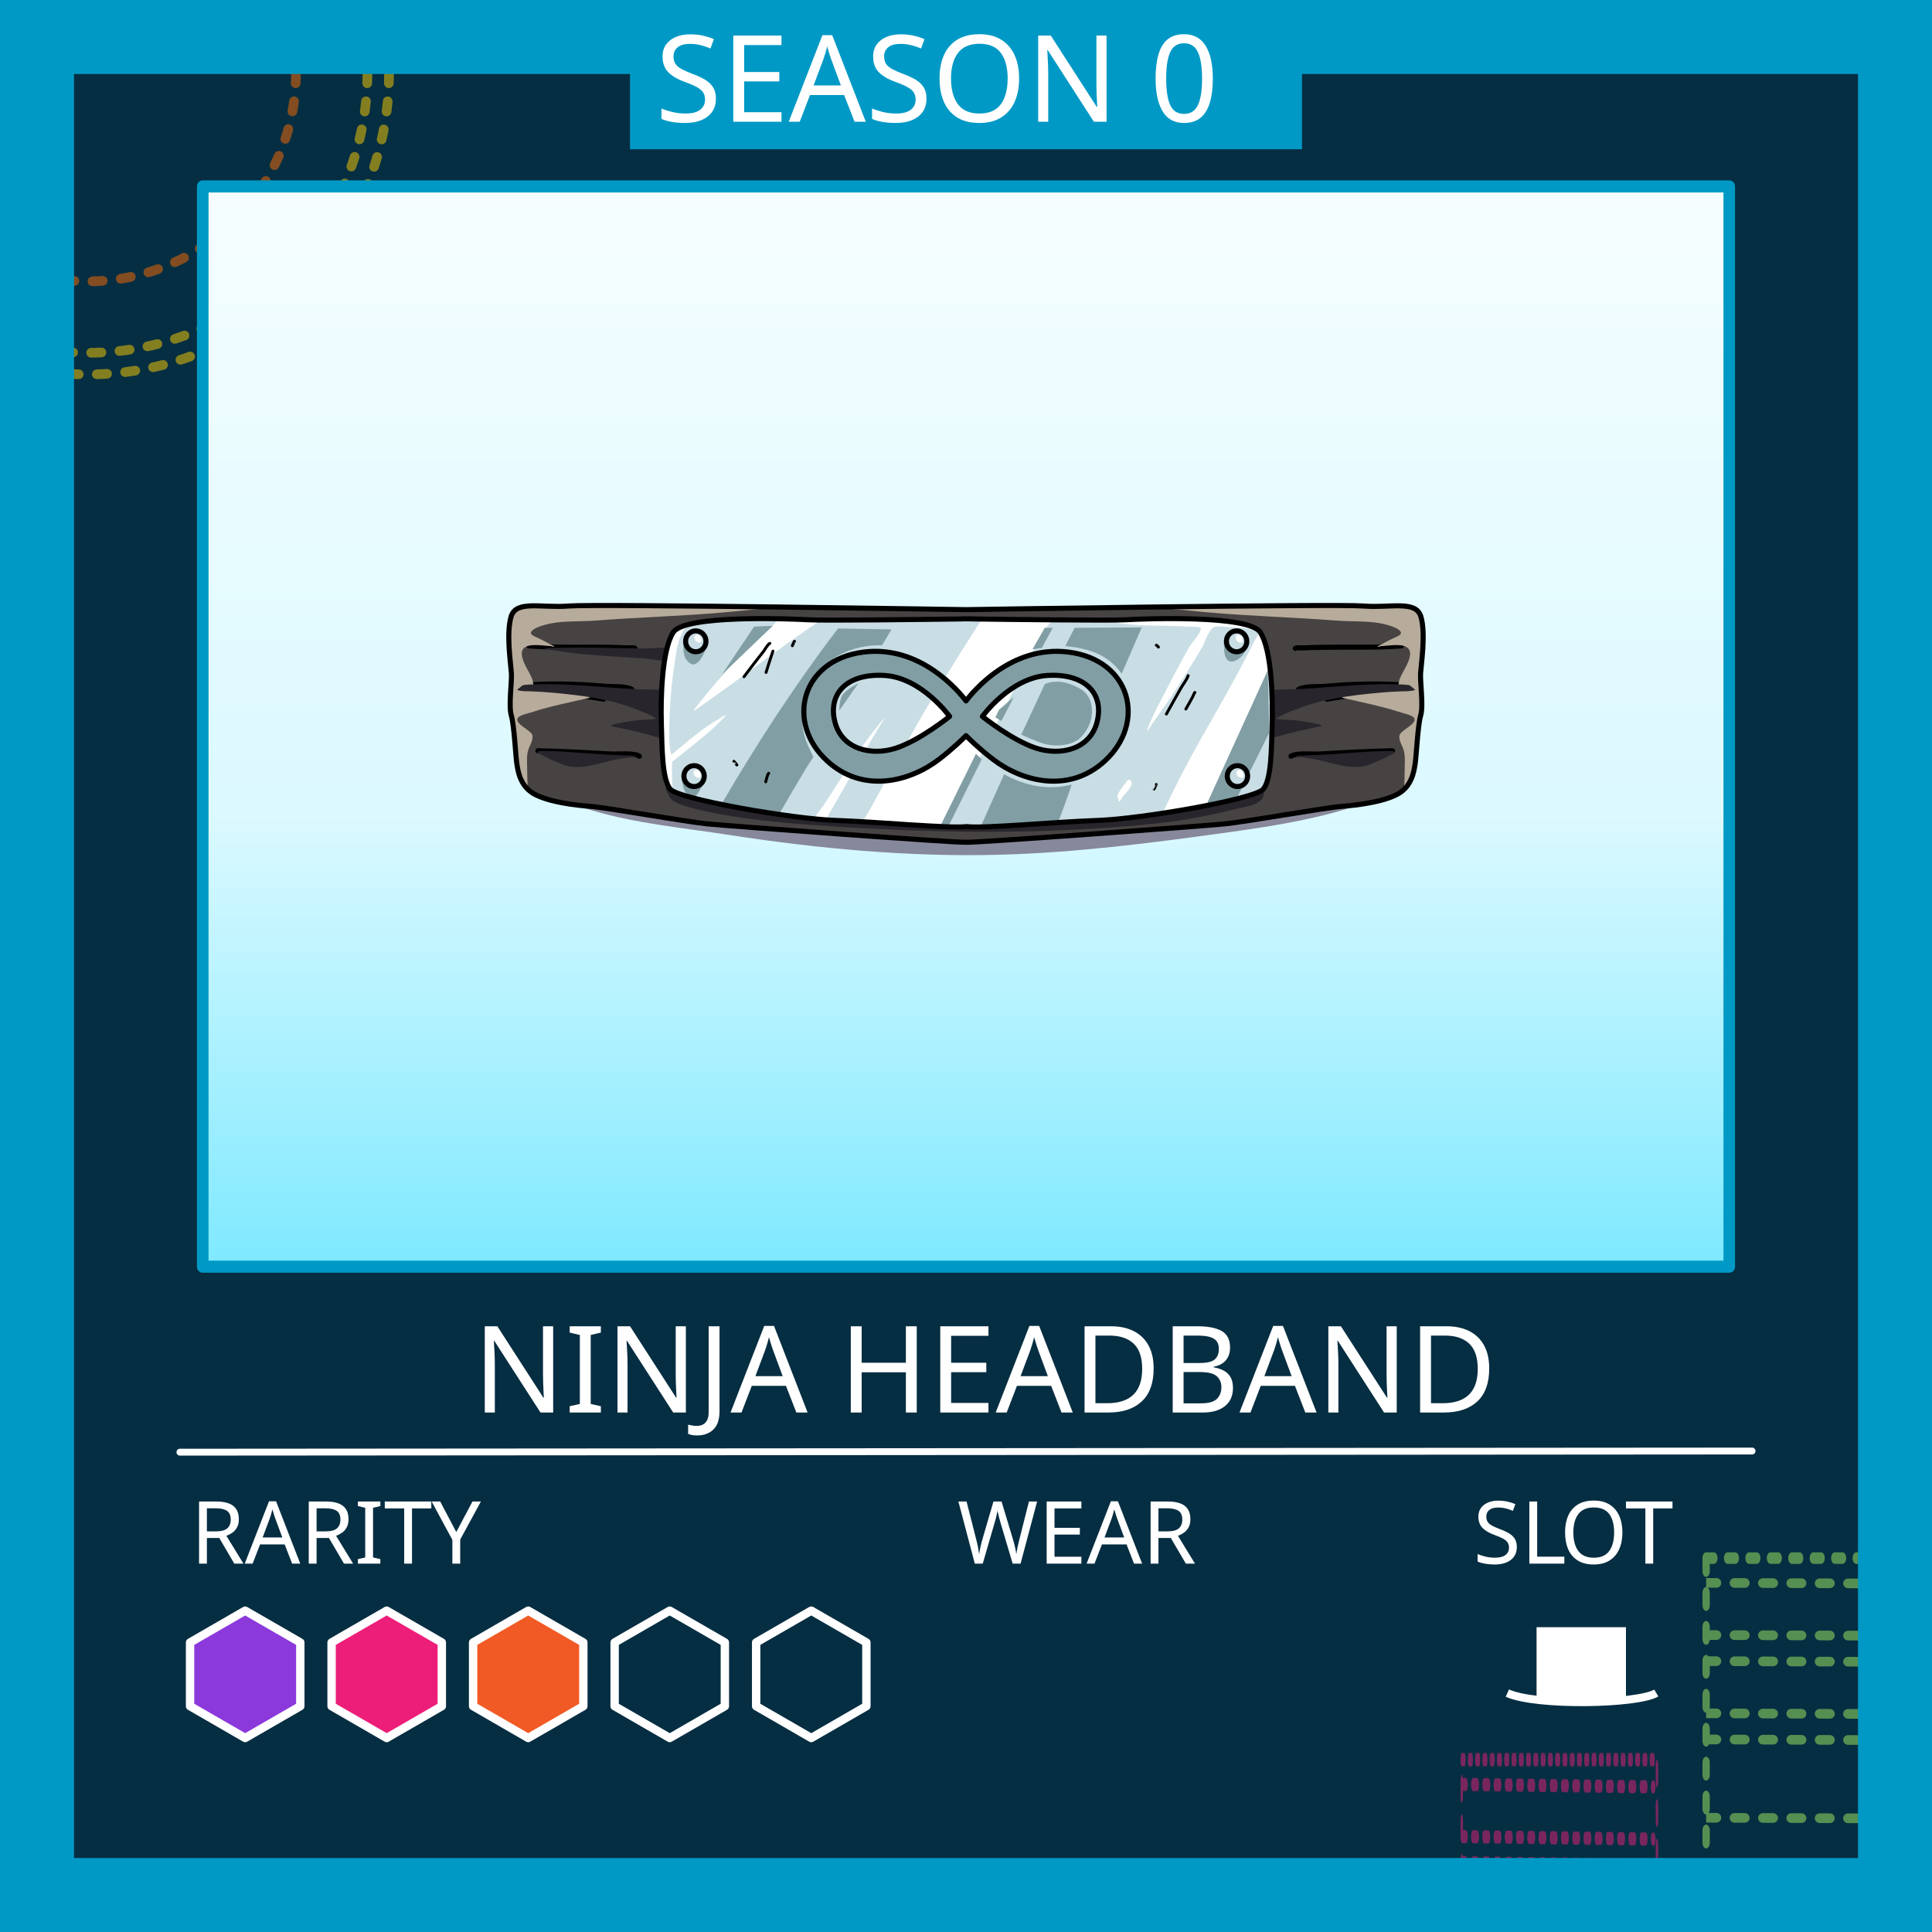
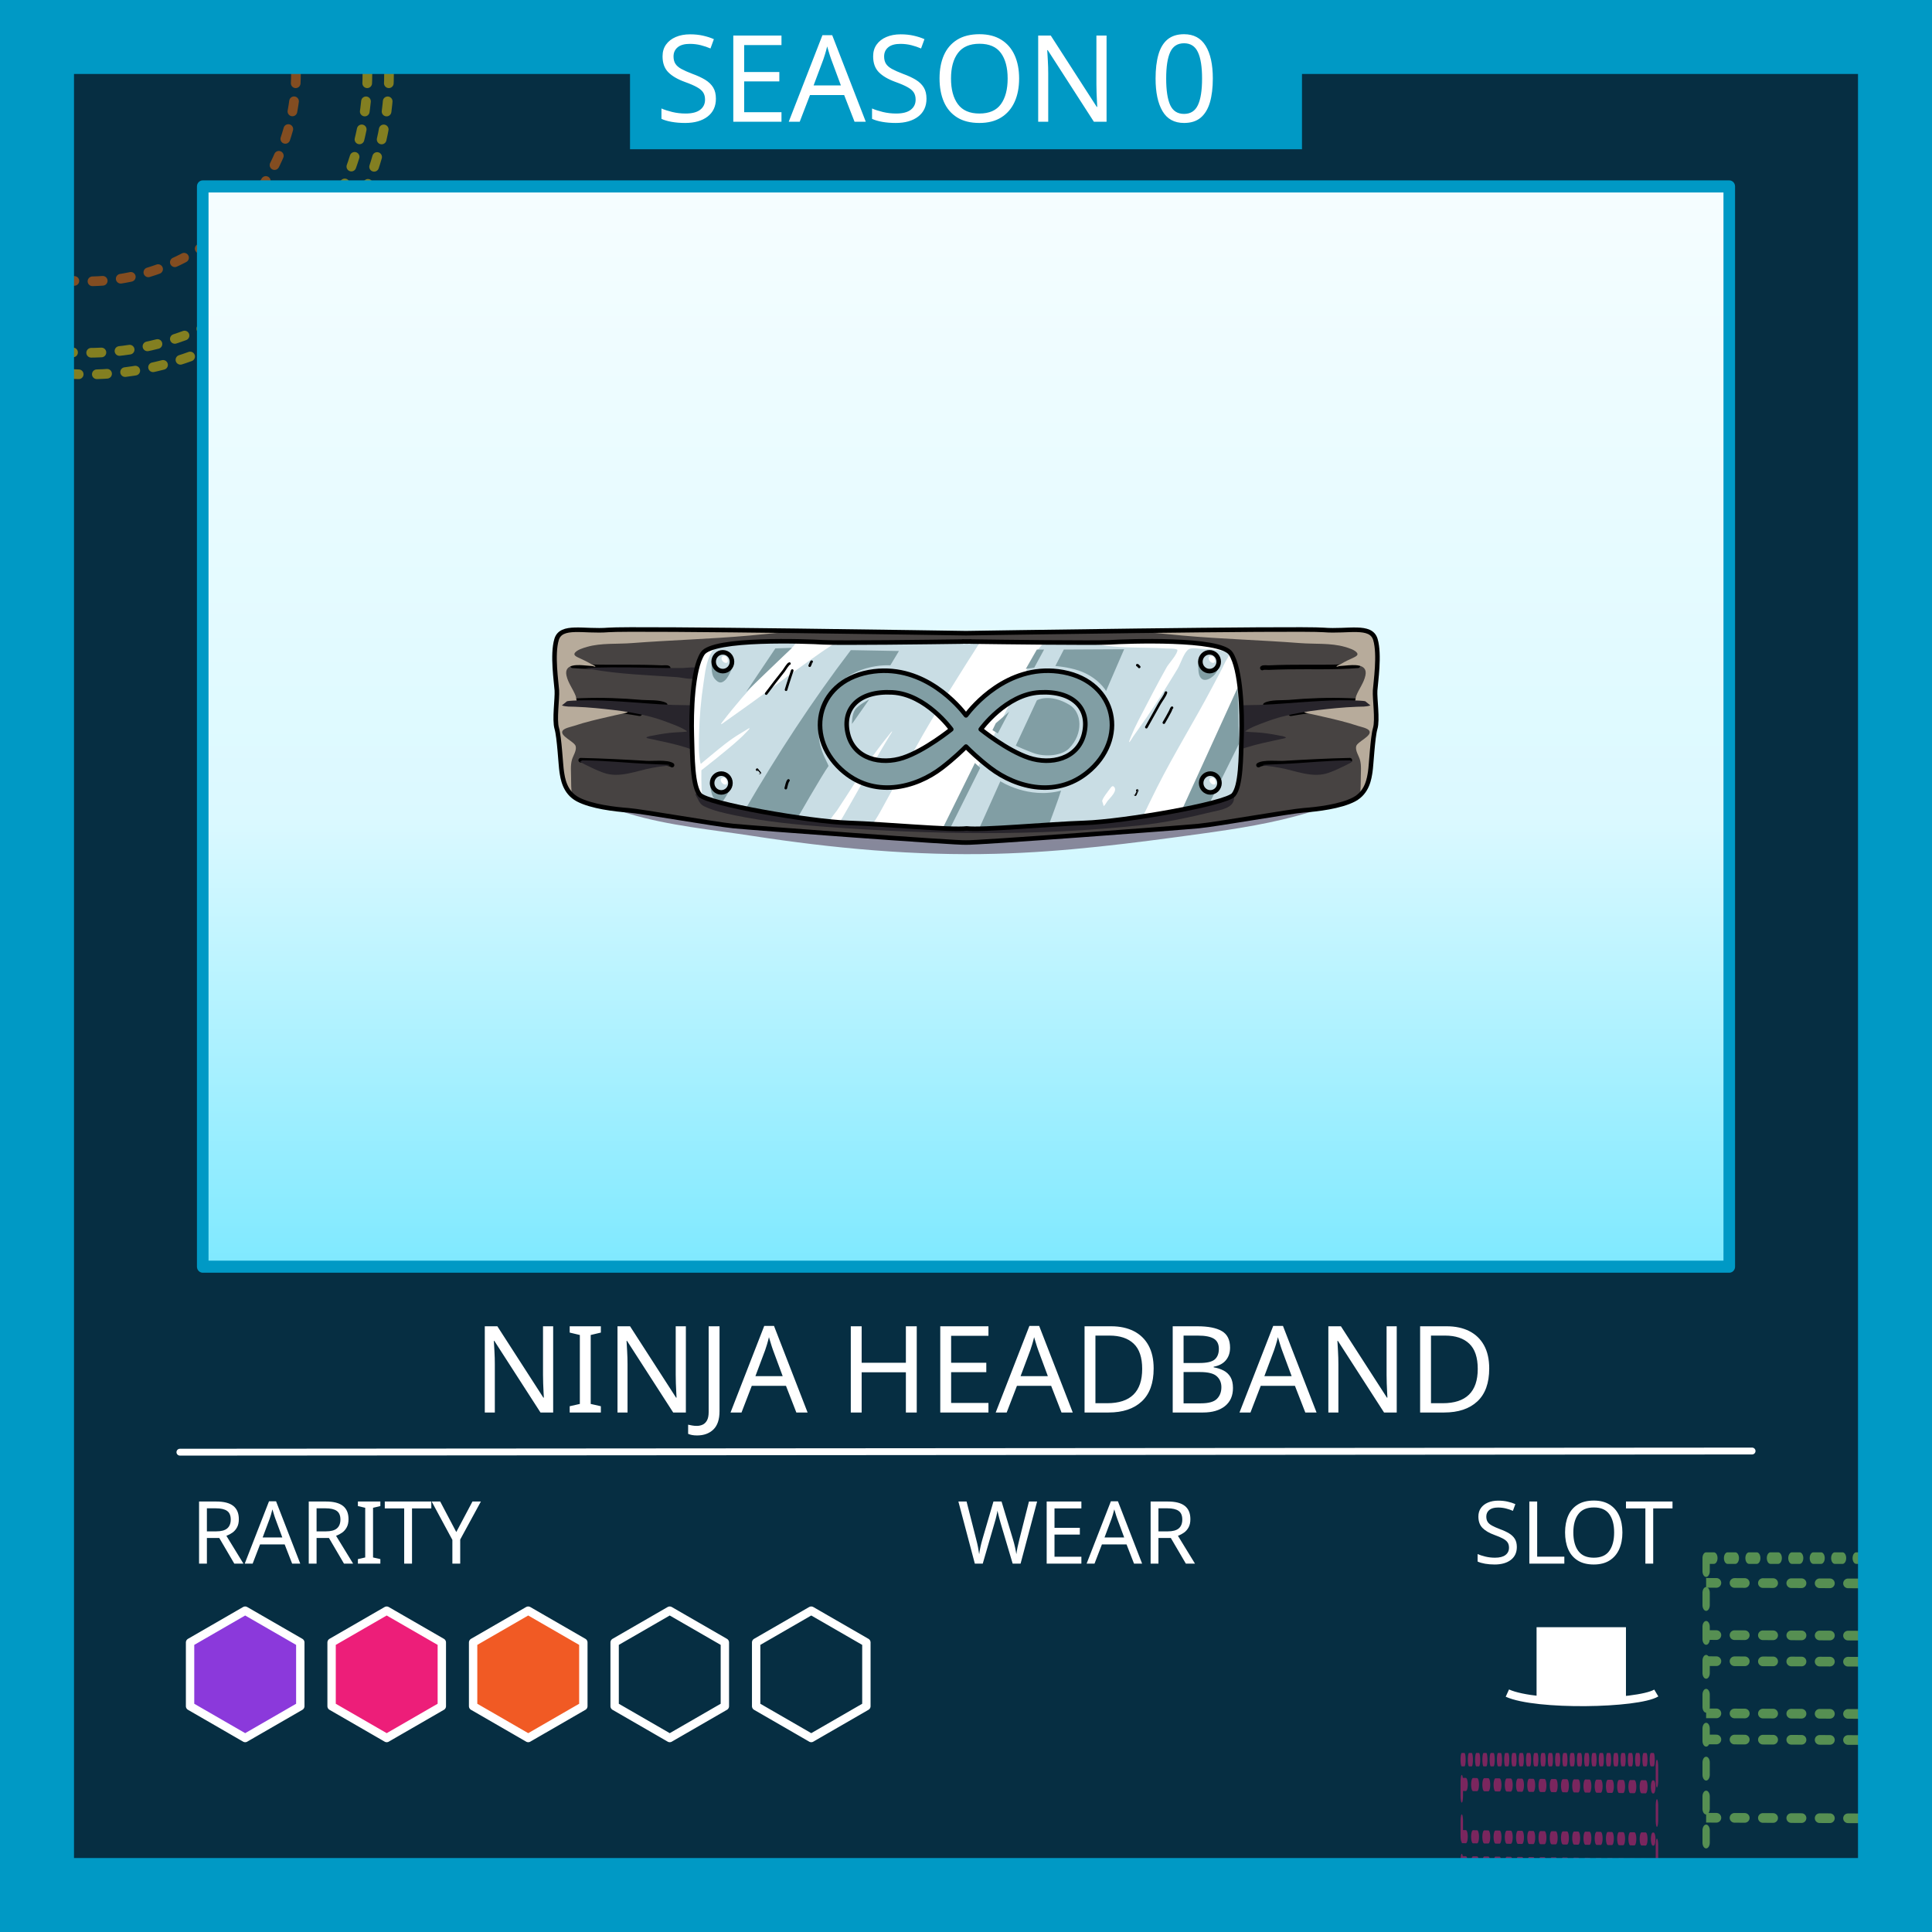
- <svg xmlns="http://www.w3.org/2000/svg" width="100%" height="100%" viewBox="0 0 800 800" version="2.0" style="fill-rule: evenodd; clip-rule: evenodd; stroke-linecap: round; stroke-linejoin: round; stroke-miterlimit: 1.5">
+ <svg xmlns="http://www.w3.org/2000/svg" width="100%" height="100%" viewBox="0 0 800 800" version="1.1" style="fill-rule: evenodd; clip-rule: evenodd; stroke-linecap: round; stroke-linejoin: round; stroke-miterlimit: 1.5">
  <g id="normal-card">
    <rect id="bg" x="-48.418" y="-9.957" width="931.967" height="871.066" style="fill: rgb(6, 46, 66)" />
    <g id="rectangles" transform="matrix(1,0,0,1,49.4291,64.1339)">
      <g opacity="0.5">
        <g transform="matrix(0.660629,0,0,1.04551,351.522,-81.058)">
          <rect x="462.47" y="633.282" width="419.335" height="322.449" style="fill: none" />
-           <clipPath id="_clip1_card_template">
+           <clipPath id="normal-card_0">
            <rect x="462.47" y="633.282" width="419.335" height="322.449" />
          </clipPath>
-           <g clip-path="url(#_clip1_card_template)">
+           <g clip-path="url(#normal-card_0)">
            <g transform="matrix(1.51371,0,0,0.956468,-452.99,37.369)">
              <path d="M604.78,633.282L877.032,634.306" style="fill: none; stroke: rgb(166, 240, 98); stroke-width: 4px; stroke-dasharray: 4.25, 7.5, 0, 0" />
            </g>
            <g transform="matrix(1.51371,0,0,0.956468,-452.99,58.0423)">
              <path d="M604.78,633.282L877.032,634.306" style="fill: none; stroke: rgb(166, 240, 98); stroke-width: 4px; stroke-dasharray: 4.25, 7.5, 0, 0" />
            </g>
            <g transform="matrix(1.51371,0,0,0.956468,-452.99,68.3789)">
              <path d="M604.78,633.282L877.032,634.306" style="fill: none; stroke: rgb(166, 240, 98); stroke-width: 4px; stroke-dasharray: 4.25, 7.5, 0, 0" />
            </g>
            <g transform="matrix(1.51371,0,0,0.956468,-452.99,89.0522)">
              <path d="M604.78,633.282L877.032,634.306" style="fill: none; stroke: rgb(166, 240, 98); stroke-width: 4px; stroke-dasharray: 4.25, 7.5, 0, 0" />
            </g>
            <g transform="matrix(1.51371,0,0,0.956468,-452.99,99.3888)">
              <path d="M604.78,633.282L877.032,634.306" style="fill: none; stroke: rgb(166, 240, 98); stroke-width: 4px; stroke-dasharray: 4.25, 7.5, 0, 0" />
            </g>
            <g transform="matrix(1.51371,0,0,0.956468,-452.99,130.399)">
              <path d="M604.78,633.282L877.032,634.306" style="fill: none; stroke: rgb(166, 240, 98); stroke-width: 4px; stroke-dasharray: 4.25, 7.5, 0, 0" />
            </g>
            <g transform="matrix(1.51371,0,0,0.956468,-452.99,151.072)">
              <path d="M604.78,633.282L877.032,634.306" style="fill: none; stroke: rgb(166, 240, 98); stroke-width: 4px; stroke-dasharray: 4.25, 7.5, 0, 0" />
            </g>
            <g transform="matrix(1.51371,0,0,0.956468,-452.99,171.745)">
              <path d="M604.78,633.282L877.032,634.306" style="fill: none; stroke: rgb(166, 240, 98); stroke-width: 4px; stroke-dasharray: 4.25, 7.5, 0, 0" />
            </g>
          </g>
          <rect x="462.47" y="633.282" width="419.335" height="322.449" style="fill: none; stroke: rgb(166, 240, 98); stroke-width: 4.57px; stroke-dasharray: 4.86, 8.58, 0, 0" />
        </g>
        <g transform="matrix(0.192707,0,0,1.04551,466.744,2.40586)">
          <rect x="462.47" y="633.282" width="419.335" height="322.449" style="fill: none" />
-           <clipPath id="_clip2_card_template">
+           <clipPath id="normal-card_1">
            <rect x="462.47" y="633.282" width="419.335" height="322.449" />
          </clipPath>
-           <g clip-path="url(#_clip2_card_template)">
+           <g clip-path="url(#normal-card_1)">
            <g transform="matrix(1.51371,0,0,0.956468,-452.99,37.369)">
              <path d="M604.78,633.282L877.032,634.306" style="fill: none; stroke: rgb(237, 30, 121); stroke-width: 5.43px; stroke-dasharray: 5.77, 10.18, 0, 0" />
            </g>
            <g transform="matrix(1.51371,0,0,0.956468,-452.99,58.0423)">
              <path d="M604.78,633.282L877.032,634.306" style="fill: none; stroke: rgb(237, 30, 121); stroke-width: 5.43px; stroke-dasharray: 5.77, 10.18, 0, 0" />
            </g>
            <g transform="matrix(1.51371,0,0,0.956468,-452.99,68.3789)">
              <path d="M604.78,633.282L877.032,634.306" style="fill: none; stroke: rgb(237, 30, 121); stroke-width: 5.43px; stroke-dasharray: 5.77, 10.18, 0, 0" />
            </g>
            <g transform="matrix(1.51371,0,0,0.956468,-452.99,89.0522)">
              <path d="M604.78,633.282L877.032,634.306" style="fill: none; stroke: rgb(237, 30, 121); stroke-width: 5.43px; stroke-dasharray: 5.77, 10.18, 0, 0" />
            </g>
          </g>
          <rect x="462.47" y="633.282" width="419.335" height="322.449" style="fill: none; stroke: rgb(237, 30, 121); stroke-width: 5.32px; stroke-dasharray: 5.65, 9.98, 0, 0" />
        </g>
      </g>
    </g>
    <g id="circles" opacity="0.5">
      <g transform="matrix(1,0,0,1,-118.853,-94.5905)">
        <circle cx="155.124" cy="124.814" r="124.814" style="fill: none; stroke: rgb(255, 207, 0); stroke-width: 4px; stroke-dasharray: 4.25, 7.5, 0, 0" />
      </g>
      <g transform="matrix(0.928318,0,0,0.928318,-107.734,-85.6437)">
        <circle cx="155.124" cy="124.814" r="124.814" style="fill: none; stroke: rgb(255, 207, 0); stroke-width: 4.31px; stroke-dasharray: 4.58, 8.08, 0, 0" />
      </g>
      <g transform="matrix(0.691272,0,0,0.691272,-70.9623,-56.0571)">
        <circle cx="155.124" cy="124.814" r="124.814" style="fill: none; stroke: rgb(255, 108, 0); stroke-width: 5.79px; stroke-dasharray: 6.15, 10.85, 0, 0" />
      </g>
    </g>
    <g id="rarity-bars" transform="matrix(0.86723,0,0,0.86723,10.4494,88.5493)">
      <g id="rarity-bars-fill">
        <g transform="matrix(0.114833,0,0,0.114833,59.0756,653.445)">
          <path d="M400,117.517L629.266,249.774L629.266,514.685L400.192,646.941L400.192,647.052L400.096,646.997L400,647.052L400,646.941L170.925,514.685L170.925,249.774L400,117.517Z" style="fill: rgb(139, 57, 219)" />
        </g>
        <g transform="matrix(0.114833,0,0,0.114833,126.648,653.445)">
          <path d="M400,117.517L629.266,249.774L629.266,514.685L400.192,646.941L400.192,647.052L400.096,646.997L400,647.052L400,646.941L170.925,514.685L170.925,249.774L400,117.517Z" style="fill: rgb(237, 30, 121)" />
        </g>
        <g transform="matrix(0.114833,0,0,0.114833,194.22,653.445)">
          <path d="M400,117.517L629.266,249.774L629.266,514.685L400.192,646.941L400.192,647.052L400.096,646.997L400,647.052L400,646.941L170.925,514.685L170.925,249.774L400,117.517Z" style="fill: rgb(241, 90, 36)" />
-         </g>
-         <g transform="matrix(0.114833,0,0,0.114833,261.792,653.445)">
-           
-         </g>
-         <g transform="matrix(0.114833,0,0,0.114833,329.364,653.445)">
-           
        </g>
      </g>
      <g id="rarity-bars-stroke">
        <g transform="matrix(0.114833,0,0,0.114833,59.0756,653.445)">
          <path d="M400,117.517L629.266,249.774L629.266,514.685L400.192,646.941L400.192,647.052L400.096,646.997L400,647.052L400,646.941L170.925,514.685L170.925,249.774L400,117.517Z" style="fill: none; stroke: white; stroke-width: 34.83px" />
        </g>
        <g transform="matrix(0.114833,0,0,0.114833,126.648,653.445)">
          <path d="M400,117.517L629.266,249.774L629.266,514.685L400.192,646.941L400.192,647.052L400.096,646.997L400,647.052L400,646.941L170.925,514.685L170.925,249.774L400,117.517Z" style="fill: none; stroke: white; stroke-width: 34.83px" />
        </g>
        <g transform="matrix(0.114833,0,0,0.114833,194.22,653.445)">
          <path d="M400,117.517L629.266,249.774L629.266,514.685L400.192,646.941L400.192,647.052L400.096,646.997L400,647.052L400,646.941L170.925,514.685L170.925,249.774L400,117.517Z" style="fill: none; stroke: white; stroke-width: 34.83px" />
        </g>
        <g transform="matrix(0.114833,0,0,0.114833,261.792,653.445)">
          <path d="M400,117.517L629.266,249.774L629.266,514.685L400.192,646.941L400.192,647.052L400.096,646.997L400,647.052L400,646.941L170.925,514.685L170.925,249.774L400,117.517Z" style="fill: none; stroke: white; stroke-width: 34.83px" />
        </g>
        <g transform="matrix(0.114833,0,0,0.114833,329.364,653.445)">
          <path d="M400,117.517L629.266,249.774L629.266,514.685L400.192,646.941L400.192,647.052L400.096,646.997L400,647.052L400,646.941L170.925,514.685L170.925,249.774L400,117.517Z" style="fill: none; stroke: white; stroke-width: 34.83px" />
        </g>
      </g>
    </g>
    <g transform="matrix(0.720342,0,0,0.720342,23.1337,330.63)">
      <text x="77.471px" y="439.84px" style="font-family: 'Futura-Medium', 'Futura', sans-serif; font-weight: 500; font-size: 50px; fill: white">
        RARIT
        <tspan x="216.021px " y="439.84px ">Y</tspan>
      </text>
    </g>
    <g transform="matrix(0.911866,0,0,0.911866,252.534,309.097)">
      <text x="190.763px" y="439.84px" style="font-family: 'Futura-Medium', 'Futura', sans-serif; font-weight: 500; font-size: 50px; fill: white" id="wear_value" />
    </g>
    <g transform="matrix(0.720342,0,0,0.720342,340.614,330.63)">
      <text x="77.471px" y="439.84px" style="font-family: 'Futura-Medium', 'Futura', sans-serif; font-weight: 500; font-size: 50px; fill: white">WEAR</text>
    </g>
    <g id="hat" transform="matrix(1.10125,0,0,1.10125,158.833,-78.5692)">
      <g transform="matrix(1,0,0,1,-51.9094,-2.83465)">
        <path d="M474.461,710.793C485.268,715.724 523.434,714.96 530.456,710.765" style="fill: none; stroke: white; stroke-width: 3px; stroke-linecap: butt" />
      </g>
      <g transform="matrix(1,0,0,0.58812,-0.101996,292.708)">
        <rect x="433.636" y="663.946" width="33.608" height="46.716" style="fill: white" />
      </g>
    </g>
    <g transform="matrix(0.720342,0,0,0.720342,520.614,330.63)">
      <text x="124.102px" y="439.84px" style="font-family: 'Futura-Medium', 'Futura', sans-serif; font-weight: 500; font-size: 50px; fill: white">
        SL
        <tspan x="173.882px 217.217px " y="439.84px 439.84px ">OT</tspan>
      </text>
    </g>
    <g transform="matrix(1,0,0,1,-7.69409,0)">
      <path d="M82.194,602.738L733.196,602.258C733.979,602.258 734.615,601.621 734.614,600.838C734.614,600.055 733.977,599.42 733.194,599.42L82.192,599.9C81.409,599.901 80.773,600.537 80.774,601.321C80.775,602.104 81.411,602.739 82.194,602.738Z" style="fill: white" />
    </g>
    <g transform="matrix(1,0,0,1,120.441,145.046)">
      <text x="77.471px" y="439.84px" style="font-family: 'Futura-Medium', 'Futura', sans-serif; font-weight: 500; font-size: 50px; fill: white">
        <tspan x="75.457px 115.461px " y="439.84px 439.84px ">NINJA HEADBAND</tspan>
      </text>
    </g>
    <path id="border" d="M800,801.235L800,-4.106L-0,-4.106L0,801.235L800,801.235ZM260.875,30.644L30.644,30.644C30.644,30.644 30.644,769.356 30.644,769.356C30.644,769.356 769.356,769.356 769.356,769.356L769.356,30.644L539.125,30.644L539.125,61.806L260.875,61.806L260.875,30.644Z" style="fill: rgb(0, 153, 197)" />
    <g id="guide" transform="matrix(1,0,0,1.04284,1.75676,-22.4672)">
-       <rect x="82.193" y="95.569" width="632.101" height="428.927" style="fill: url(#_Linear3_card_template); stroke: rgb(0, 153, 197); stroke-width: 4.8px" />
-     </g>
-     <g transform="translate(0,50)">
-       <g id="ninja-headband" style="fill-rule: evenodd; clip-rule: evenodd; stroke-linecap: round; stroke-linejoin: round; stroke-miterlimit: 1.5">
+       <rect x="82.193" y="95.569" width="632.101" height="428.927" style="fill: url(#normal-card_Linear3); stroke: rgb(0, 153, 197); stroke-width: 4.8px" />
+     </g>
+     <g transform="translate(40,80) scale(0.9)">
+       <g id="ninja-headband">
        <path id="Shadow" d="M228.747,281.018C229.107,281.635 232.283,282 232.92,282.162C236.979,283.194 241.013,284.323 245.025,285.528C263.322,291.026 282.953,292.801 301.788,295.709C338.701,301.41 376.456,304.92 413.813,303.931C445.463,303.093 476.473,299.083 507.783,294.76C524.53,292.448 541.48,289.855 557.69,284.922C561.566,283.742 565.353,282.361 569.073,280.758C569.417,280.61 572.243,279.642 572.084,279.068C571.866,278.286 567.648,278.676 567.111,278.676C561.209,278.675 555.305,278.809 549.405,278.9C524.533,279.283 499.667,279.929 474.794,280.231C448.417,280.55 422.04,280.503 395.661,280.458C348.318,280.378 301.056,279.934 253.735,278.635" style="fill: rgb(56, 25, 57); fill-opacity: 0.5" />
        <g id="headband">
          <path d="M399.997,202.442C400.791,202.429 553.424,200.02 564.56,200.937C575.726,201.857 586.28,198.369 588.363,205.326C590.445,212.283 588.478,225.009 588.235,228.766C587.992,232.522 589.474,242.22 588.273,246.264C587.072,250.308 586.457,263.321 585.998,266.167C585.539,269.013 584.789,275.606 578.571,278.903C572.353,282.199 561.486,283.464 555.42,283.905C549.355,284.346 515.825,290.287 507.138,291.149C498.454,292.012 403.708,299.06 399.997,298.758C396.286,299.06 301.54,292.012 292.856,291.149C284.169,290.287 250.639,284.346 244.574,283.905C238.508,283.464 227.641,282.199 221.423,278.903C215.205,275.606 214.455,269.013 213.996,266.167C213.537,263.321 212.922,250.308 211.721,246.264C210.52,242.22 212.002,232.522 211.759,228.766C211.516,225.009 209.549,212.283 211.631,205.326C213.714,198.369 224.268,201.857 235.434,200.937C246.57,200.02 399.203,202.429 399.997,202.442Z" style="fill: rgb(71, 67, 66)" />
-           <clipPath id="_clip1_ninja_headband">
+           <clipPath id="Ninja-headband_0">
            <path d="M399.997,202.442C400.791,202.429 553.424,200.02 564.56,200.937C575.726,201.857 586.28,198.369 588.363,205.326C590.445,212.283 588.478,225.009 588.235,228.766C587.992,232.522 589.474,242.22 588.273,246.264C587.072,250.308 586.457,263.321 585.998,266.167C585.539,269.013 584.789,275.606 578.571,278.903C572.353,282.199 561.486,283.464 555.42,283.905C549.355,284.346 515.825,290.287 507.138,291.149C498.454,292.012 403.708,299.06 399.997,298.758C396.286,299.06 301.54,292.012 292.856,291.149C284.169,290.287 250.639,284.346 244.574,283.905C238.508,283.464 227.641,282.199 221.423,278.903C215.205,275.606 214.455,269.013 213.996,266.167C213.537,263.321 212.922,250.308 211.721,246.264C210.52,242.22 212.002,232.522 211.759,228.766C211.516,225.009 209.549,212.283 211.631,205.326C213.714,198.369 224.268,201.857 235.434,200.937C246.57,200.02 399.203,202.429 399.997,202.442Z" />
          </clipPath>
-           <g clip-path="url(#_clip1_ninja_headband)">
+           <g clip-path="url(#Ninja-headband_0)">
            <g id="strokes">
              <path d="M536.34,218.459C536.737,218.059 538.779,218.295 539.273,218.275C542.12,218.159 544.966,218.075 547.815,218.029C558.662,217.856 569.5,218.293 580.327,217.439" style="fill: none; stroke: black; stroke-width: 2.1px" />
              <path d="M537.717,235.454C540.154,234.017 545.766,234.426 548.468,234.186C557.633,233.373 566.805,233.025 576.003,233.368C579.035,233.481 582.209,233.62 585.165,234.373C585.432,234.441 587.819,234.908 587.731,235.364C587.631,235.881 586.043,235.886 585.698,235.925C583.332,236.194 580.935,236.267 578.559,236.393C568.786,236.913 559.08,237.818 549.433,239.508" style="fill: none; stroke: black; stroke-width: 2.1px" />
              <path d="M534.567,263.13C536.888,261.613 543.65,262.379 546.328,262.218C556.406,261.612 566.513,261.093 576.608,260.868" style="fill: none; stroke: black; stroke-width: 2.1px" />
              <g transform="matrix(-1,0,0,1,799.329,0)">
                <path d="M536.34,218.459C536.737,218.059 538.779,218.295 539.273,218.275C542.12,218.159 544.966,218.075 547.815,218.029C558.662,217.856 569.5,218.293 580.327,217.439" style="fill: none; stroke: black; stroke-width: 2.1px" />
              </g>
              <g transform="matrix(-1,0,0,1,799.329,0)">
                <path d="M537.717,235.454C540.154,234.017 545.766,234.426 548.468,234.186C557.633,233.373 566.805,233.025 576.003,233.368C579.035,233.481 582.209,233.62 585.165,234.373C585.432,234.441 587.819,234.908 587.731,235.364C587.631,235.881 586.043,235.886 585.698,235.925C583.332,236.194 580.935,236.267 578.559,236.393C568.786,236.913 559.08,237.818 549.433,239.508" style="fill: none; stroke: black; stroke-width: 2.1px" />
              </g>
              <g transform="matrix(-1,0,0,1,799.329,0)">
                <path d="M534.567,263.13C536.888,261.613 543.65,262.379 546.328,262.218C556.406,261.612 566.513,261.093 576.608,260.868" style="fill: none; stroke: black; stroke-width: 2.1px" />
              </g>
            </g>
            <path d="M330.977,201.224C327.943,200.718 324.319,201.412 321.285,201.625C314.303,202.115 307.353,202.898 300.383,203.521C282.368,205.132 264.24,205.598 246.199,206.995C239.56,207.509 232.139,206.871 225.692,208.719C224.186,209.151 220.604,210.155 219.887,211.776C219.52,212.607 220.814,213.273 221.37,213.531C223.475,214.509 225.521,215.436 227.518,216.625C227.667,216.713 229.481,217.488 229.481,217.667C229.481,218.114 228.591,217.586 228.145,217.556C227.206,217.494 226.271,217.409 225.334,217.323C221.749,216.995 214.97,216.276 216.184,221.916C216.93,225.383 219.197,228.09 220.436,231.336C220.812,232.322 220.628,234.292 221.761,234.712C226.79,236.577 233.42,235.966 238.748,237.068C239.797,237.285 243.626,237.672 244.286,238.693C244.489,239.006 241.669,239.516 241.45,239.56C239.508,239.955 237.584,240.413 235.651,240.855C230.281,242.082 224.901,243.312 219.674,245.071C218.41,245.496 215.155,246.092 214.39,247.33C212.927,249.7 219.879,252.305 220.425,254.435C220.936,256.43 219.206,258.839 218.687,260.708C217.957,263.335 218.301,266.168 218.301,268.857C218.301,271.539 218.376,274.101 218.587,276.783C218.642,277.487 218.773,279.104 217.689,279.125C216.087,279.155 214.86,276.295 214.307,275.183C211.93,270.405 210.361,265.144 208.949,260.018C205.198,246.398 202.406,232.082 203.438,217.891C203.943,210.943 205.608,203.459 210.737,198.39C219.407,189.823 234.054,190.964 245.204,191.53C270.349,192.806 295.402,195.98 320.339,199.35L330.977,201.224ZM468.97,201.224C472.004,200.718 475.628,201.412 478.661,201.625C485.644,202.115 492.593,202.898 499.563,203.521C517.579,205.132 535.706,205.598 553.748,206.995C560.387,207.509 567.808,206.871 574.255,208.719C575.761,209.151 579.342,210.155 580.059,211.776C580.427,212.607 579.132,213.273 578.576,213.531C576.471,214.509 574.426,215.436 572.428,216.625C572.28,216.713 570.466,217.488 570.466,217.667C570.466,218.114 571.356,217.586 571.802,217.556C572.74,217.494 573.676,217.409 574.612,217.323C578.197,216.995 584.977,216.276 583.763,221.916C583.017,225.383 580.749,228.09 579.511,231.336C579.134,232.322 579.319,234.292 578.186,234.712C573.157,236.577 566.527,235.966 561.199,237.068C560.15,237.285 556.321,237.672 555.66,238.693C555.458,239.006 558.278,239.516 558.496,239.56C560.439,239.955 562.363,240.413 564.295,240.855C569.665,242.082 575.046,243.312 580.273,245.071C581.536,245.496 584.791,246.092 585.556,247.33C587.02,249.7 580.067,252.305 579.522,254.435C579.011,256.43 580.741,258.839 581.26,260.708C581.99,263.335 581.645,266.168 581.645,268.857C581.645,271.539 581.571,274.101 581.36,276.783C581.304,277.487 581.173,279.104 582.258,279.125C583.859,279.155 585.086,276.295 585.64,275.183C588.016,270.405 589.586,265.144 590.998,260.018C594.749,246.398 597.54,232.082 596.509,217.891C596.003,210.943 594.339,203.459 589.21,198.39C580.54,189.823 565.893,190.964 554.743,191.53C529.598,192.806 504.545,195.98 479.608,199.35L468.97,201.224Z" style="fill: rgb(183, 171, 155)" />
            <path d="M275.732,276.549C275.082,276.228 276.245,277.906 276.545,278.566C277.248,280.111 278.019,281.359 279.589,282.111C283.853,284.155 288.909,285.242 293.506,286.202C307.59,289.143 322.088,290.566 336.422,291.599C384.54,295.064 432.262,295.931 480.34,290.803C491.396,289.623 502.433,287.286 513.226,284.652C516.733,283.796 523.214,283.08 523.358,278.268C523.52,272.833 514.587,275.556 511.425,275.802C510.069,275.908 508.712,276.016 507.356,276.128C505.771,276.258 504.186,276.391 502.602,276.526C478.437,278.578 454.25,280.506 430.023,281.655C396.75,283.233 362.674,284.32 329.526,280.243C317.455,278.759 305.587,276.158 293.688,273.704C288.791,272.695 281.926,269.953 276.781,270.786L275.732,276.549ZM222.466,261.471C222.722,261.607 223.214,262.069 223.484,262.217C224.244,262.633 225.031,263.007 225.806,263.394C228.194,264.588 230.636,265.703 233.146,266.619C240.648,269.357 248.428,265.655 255.941,264.334C257.899,263.989 259.868,263.693 261.844,263.478C261.971,263.465 263.615,263.321 263.588,263.148C263.553,262.922 261.688,262.919 261.512,262.909C259.023,262.775 256.529,262.698 254.039,262.588C243.86,262.139 233.631,260.951 223.442,260.957L222.466,261.471ZM577.669,261.471C577.412,261.607 576.92,262.069 576.65,262.217C575.89,262.633 575.103,263.007 574.329,263.394C571.94,264.588 569.498,265.703 566.988,266.619C559.486,269.357 551.706,265.655 544.193,264.334C542.236,263.989 540.266,263.693 538.29,263.478C538.163,263.465 536.52,263.321 536.546,263.148C536.581,262.922 538.447,262.919 538.622,262.909C541.112,262.775 543.605,262.698 546.096,262.588C556.274,262.139 566.503,260.951 576.692,260.957L577.669,261.471ZM222.466,261.471L222.307,261.555C222.279,261.415 222.347,261.409 222.466,261.471ZM577.669,261.471L577.827,261.555C577.855,261.415 577.787,261.409 577.669,261.471ZM216.428,233.749C216.579,233.726 217.123,233.616 217.346,233.593C217.935,233.532 218.527,233.493 219.118,233.461C220.883,233.365 222.653,233.334 224.42,233.31C229.831,233.236 235.209,233.515 240.608,233.837C248.787,234.325 256.951,235.151 265.143,235.439C267.233,235.513 269.326,235.504 271.417,235.556C272.202,235.576 273.389,235.473 274.044,236.01C275.014,236.805 274.47,239.893 274.474,240.963C274.493,245.429 275.681,251.201 274.279,255.548C274.061,256.223 272.091,255.297 271.741,255.186C268.972,254.311 266.157,253.568 263.328,252.914C260.642,252.293 257.946,251.72 255.249,251.144C255.067,251.105 252.9,250.743 252.953,250.509C253.085,249.921 255.672,249.596 256.1,249.51C259.63,248.798 263.247,248.232 266.845,248.037C267.439,248.005 272.155,247.867 271.613,247.499C268.835,245.61 265.33,244.434 262.222,243.249C251.852,239.298 240.598,237.939 229.614,236.899C226.459,236.601 223.299,236.393 220.133,236.277C218.145,236.204 215.967,236.347 214.07,235.663L216.428,233.749ZM583.706,233.749C583.556,233.726 583.011,233.616 582.788,233.593C582.199,233.532 581.607,233.493 581.016,233.461C579.251,233.365 577.481,233.334 575.714,233.31C570.303,233.236 564.926,233.515 559.527,233.837C551.347,234.325 543.183,235.151 534.991,235.439C532.901,235.513 530.808,235.504 528.717,235.556C527.932,235.576 526.745,235.473 526.09,236.01C525.12,236.805 525.664,239.893 525.66,240.963C525.642,245.429 524.453,251.201 525.856,255.548C526.073,256.223 528.043,255.297 528.394,255.186C531.162,254.311 533.977,253.568 536.806,252.914C539.493,252.293 542.188,251.72 544.885,251.144C545.067,251.105 547.234,250.743 547.181,250.509C547.049,249.921 544.463,249.596 544.034,249.51C540.504,248.798 536.887,248.232 533.289,248.037C532.696,248.005 527.979,247.867 528.521,247.499C531.3,245.61 534.804,244.434 537.913,243.249C548.282,239.298 559.536,237.939 570.52,236.899C573.675,236.601 576.835,236.393 580.002,236.277C581.989,236.204 584.167,236.347 586.064,235.663L583.706,233.749ZM216.428,233.749L216.447,233.734C216.371,233.755 216.375,233.757 216.428,233.749ZM583.706,233.749L583.687,233.734C583.763,233.755 583.759,233.757 583.706,233.749ZM224.837,218.347C225.115,218.376 227.251,218.306 227.394,218.304C230.446,218.246 233.496,218.186 236.548,218.153C247.595,218.033 258.639,218.584 269.689,218.457C271.392,218.438 279.408,217.16 279.389,220.169C279.356,225.454 269.901,222.856 266.962,222.649C253.831,221.722 240.356,221.334 227.387,218.96L224.837,218.347C224.818,218.345 224.808,218.343 224.807,218.34L224.837,218.347Z" style="fill: rgb(40, 37, 44)" />
          </g>
          <path d="M399.997,202.442C400.791,202.429 553.424,200.02 564.56,200.937C575.726,201.857 586.28,198.369 588.363,205.326C590.445,212.283 588.478,225.009 588.235,228.766C587.992,232.522 589.474,242.22 588.273,246.264C587.072,250.308 586.457,263.321 585.998,266.167C585.539,269.013 584.789,275.606 578.571,278.903C572.353,282.199 561.486,283.464 555.42,283.905C549.355,284.346 515.825,290.287 507.138,291.149C498.454,292.012 403.708,299.06 399.997,298.758C396.286,299.06 301.54,292.012 292.856,291.149C284.169,290.287 250.639,284.346 244.574,283.905C238.508,283.464 227.641,282.199 221.423,278.903C215.205,275.606 214.455,269.013 213.996,266.167C213.537,263.321 212.922,250.308 211.721,246.264C210.52,242.22 212.002,232.522 211.759,228.766C211.516,225.009 209.549,212.283 211.631,205.326C213.714,198.369 224.268,201.857 235.434,200.937C246.57,200.02 399.203,202.429 399.997,202.442Z" style="fill: none; stroke: black; stroke-width: 2.1px" />
          <path d="M402.246,206.286C415.635,206.47 459.642,207.034 466.172,206.632C473.89,206.157 517.082,204.546 521.829,211.798C526.576,219.05 527.086,239.103 526.782,249.445C526.478,259.787 526.529,272.629 523.089,276.776C519.65,280.923 472.396,289.138 454.529,289.721C438.082,290.257 407.24,293.152 400.315,292.275C393.39,293.152 362.548,290.257 346.101,289.721C328.234,289.138 280.98,280.923 277.54,276.776C274.101,272.629 274.152,259.787 273.848,249.445C273.543,239.103 274.054,219.05 278.801,211.798C283.548,204.546 326.74,206.157 334.457,206.632C340.987,207.034 384.995,206.47 398.383,206.286L398.386,206.232L400.315,206.26L402.244,206.232L402.246,206.286Z" style="fill: rgb(201, 221, 228)" />
-           <clipPath id="_clip2_ninja_headband">
+           <clipPath id="Ninja-headband_1">
            <path d="M402.246,206.286C415.635,206.47 459.642,207.034 466.172,206.632C473.89,206.157 517.082,204.546 521.829,211.798C526.576,219.05 527.086,239.103 526.782,249.445C526.478,259.787 526.529,272.629 523.089,276.776C519.65,280.923 472.396,289.138 454.529,289.721C438.082,290.257 407.24,293.152 400.315,292.275C393.39,293.152 362.548,290.257 346.101,289.721C328.234,289.138 280.98,280.923 277.54,276.776C274.101,272.629 274.152,259.787 273.848,249.445C273.543,239.103 274.054,219.05 278.801,211.798C283.548,204.546 326.74,206.157 334.457,206.632C340.987,207.034 384.995,206.47 398.383,206.286L398.386,206.232L400.315,206.26L402.244,206.232L402.246,206.286Z" />
          </clipPath>
-           <g clip-path="url(#_clip2_ninja_headband)">
+           <g clip-path="url(#Ninja-headband_1)">
            <path d="M356.042,291.583C355.589,291.545 356.631,290.886 356.89,290.512C357.421,289.745 357.928,288.959 358.426,288.17C359.888,285.854 361.197,283.47 362.49,281.057C366.505,273.571 370.837,266.267 374.847,258.778C381.84,245.719 389.783,233.021 397.642,220.469C399.74,217.118 401.842,213.768 403.996,210.453C405.089,208.771 406.108,206.616 407.878,205.538C412.143,202.94 419.023,203.702 423.793,203.36C427.895,203.066 431.988,202.655 436.092,202.384C437.121,202.316 439.741,201.745 440.677,202.425C441.026,202.679 440.029,203.178 439.898,203.251C438.724,203.901 433.191,209.311 431.88,211.769C426.852,221.201 403.158,268.997 395.772,283.157C393.884,286.777 391.348,291.345 389.364,294.914C388.093,297.202 385.232,297.574 382.571,298.366C379.462,299.291 376.091,298.244 373.115,297.313L356.042,291.583ZM459.604,207.245C459.54,207.274 459.497,207.333 459.48,207.431L459.604,207.245C459.924,207.098 460.756,207.696 461.252,207.767C462.503,207.944 463.755,208.107 465.008,208.269C468.695,208.748 472.437,208.917 476.152,209.009C481.57,209.143 486.985,209.139 492.396,209.488C492.919,209.522 497.133,209.43 497.253,210.162C497.524,211.807 493.203,216.536 492.361,218.033C487.84,226.074 483.659,234.274 479.397,242.453C478.082,244.976 476.903,247.537 475.817,250.165C475.75,250.328 474.878,252.521 475.059,252.57C475.392,252.659 476.835,250.118 476.985,249.903C479.049,246.928 481.151,243.979 483.223,241.01C488.205,233.871 492.812,226.227 497.357,218.799C498.655,216.678 500.315,211.077 502.5,209.815C504.085,208.9 507.221,209.652 508.953,209.672C512.026,209.706 515.066,209.941 518.073,210.608C518.835,210.778 520.628,211.003 520.99,211.872C521.347,212.728 519.677,214.85 519.328,215.599C517.495,219.529 515.385,223.302 513.367,227.138C505.135,242.788 495.726,257.837 487.791,273.618C485.399,278.375 483.101,283.172 480.791,287.968C480.396,288.786 478.356,291.859 478.999,292.813C479.63,293.749 482.12,293.072 482.944,292.889C487.065,291.972 493.152,290.675 496.454,287.911C500.179,284.792 502.083,277.799 504.279,273.642C510.427,262.002 516.371,250.349 521.925,238.406C525.434,230.86 531.494,217.683 525.9,209.615C522.993,205.422 515.022,204.311 510.626,203.256C495.397,199.6 479.49,198.357 463.962,200.667L459.604,207.245ZM337.54,288.855C337.757,287.318 339.878,285.166 340.694,283.938C343.311,279.997 345.871,276.023 348.419,272.036C350.737,268.409 353.055,264.781 355.51,261.244C358.031,257.611 360.672,254.073 363.437,250.621C364.064,249.838 364.688,249.054 365.322,248.278C365.363,248.228 365.924,247.53 365.979,247.585C366.152,247.759 364.991,249.414 364.892,249.579C363.653,251.64 362.428,253.709 361.194,255.773C355.899,264.625 351.002,273.71 345.84,282.64C344.346,285.224 342.875,287.823 341.341,290.384C340.737,291.394 340.028,292.849 338.626,292.717L337.54,288.855ZM286.112,208.031C286.029,207.916 285.307,208.606 285.228,208.679C284.347,209.478 283.452,210.368 282.839,211.393C280.394,215.484 279.953,220.763 279.245,225.367C278.045,233.166 277.396,240.929 277.173,248.809C277.052,253.109 276.897,258.154 277.877,262.377C277.97,262.778 278.955,261.748 279.046,261.67C280.316,260.573 281.627,259.528 282.922,258.461C287.215,254.925 291.325,251.461 296.122,248.618C297.196,247.981 298.262,247.335 299.324,246.678C299.414,246.622 300.283,246.018 300.393,246.183C300.534,246.394 299.488,247.407 299.377,247.53C298.172,248.859 296.863,250.104 295.541,251.314C290.102,256.296 278.252,265.507 278.252,265.507C278.252,265.507 278.224,268.485 278.243,269.794C278.287,272.662 278.317,275.519 278.725,278.356C278.922,279.726 278.665,280.543 278.795,281.921C278.804,282.017 278.936,283.135 278.696,283.082C277.744,282.872 277.068,279.416 276.878,278.732C275.566,274.016 274.751,269.177 274.1,264.332C272.162,249.907 270.453,233.818 273.735,219.459C274.896,214.382 278.366,206.333 284.6,205.994L286.112,208.031ZM462.694,279.832C462.326,278.902 465.731,274.706 466.297,273.899C466.574,273.505 467.296,272.448 467.906,272.937C470.234,274.802 466.067,278.334 465.045,279.713C464.858,279.966 463.768,281.898 463.381,281.919C463.264,281.925 463.066,281.018 463.05,280.921L462.694,279.832ZM321.646,207.145C321.668,206.972 321.419,207.41 321.309,207.544C321.068,207.837 320.841,208.136 320.584,208.416C319.814,209.254 319.054,210.095 318.203,210.855C315.662,213.128 313.008,215.243 310.571,217.634C304.096,223.986 298.163,230.506 292.43,237.54C291.052,239.231 289.678,240.926 288.369,242.672C288.27,242.804 287.151,244.144 287.312,244.305C287.417,244.409 288.313,243.735 288.402,243.675C289.59,242.867 290.745,242.01 291.912,241.173C296.694,237.742 301.525,234.386 306.245,230.87C313.88,225.182 321.575,219.601 329.329,214.075C332.298,211.959 335.286,209.862 338.358,207.896C338.582,207.753 341.074,206.363 340.891,206.073C340.566,205.555 338.511,205.846 338.041,205.853C334.988,205.894 331.931,206.153 328.884,206.336L321.646,207.145Z" style="fill: white" />
            <path d="M406.359,291.642L415.811,270.551C415.811,270.551 428.716,278.933 443.751,274.857C442.781,278.141 438.138,290.564 438.138,290.564L406.359,291.642ZM389.651,291.439L404.101,262.147L406.538,264.407L392.973,291.608L389.651,291.439ZM298.415,283.547C313.157,258.247 329.134,233.676 347.008,210.222L369.15,210.628L365.19,217.218C365.19,217.218 345.14,215.719 336.353,232.759C327.566,249.799 335.313,259.406 336.771,263.524C334.094,267.097 321.455,289.179 321.455,289.179L298.415,283.547ZM524.993,227.476L499.729,282.869L512.174,280.394L525.572,253.361L524.993,227.476ZM282.155,271.364C282.155,271.364 282.675,276.963 284.024,278.33C285.373,279.696 287.654,280.343 288.583,279.067C289.512,277.79 291.538,274.211 291.538,274.211C291.538,274.211 287.601,275.785 285.806,275.1C284.011,274.414 282.155,271.364 282.155,271.364ZM422.9,254.167L432.617,233.298C432.617,233.298 438.486,229.879 447.706,235.461C453.324,238.864 454.148,248.707 447.341,255.529C444.325,258.55 436.743,259.817 430.515,257.393C424.287,254.969 422.9,254.167 422.9,254.167ZM412.164,247.036L413.701,243.864L419.875,238.572L414.635,248.543L412.164,247.036ZM347.56,244.183C347.56,244.183 347.39,239.918 348.954,237.645C350.517,235.372 355.466,232.907 355.466,232.907L347.56,244.183ZM312.287,209.435L298.906,229.361L319.932,209.172L312.287,209.435ZM441.101,217.529L445.012,209.956L472.765,209.81L464.456,229.015C464.456,229.015 460.8,222.651 451.872,219.637C446.868,217.948 441.101,217.529 441.101,217.529ZM283.093,215.6C283.093,215.6 282.326,220.924 284.312,223.325C286.299,225.726 287.591,225.481 289.259,223.997C290.928,222.513 293.213,216.696 293.241,216.337C293.269,215.978 289.304,220.168 287.175,219.625C285.046,219.082 283.093,215.6 283.093,215.6ZM506.997,214.986C506.649,216.014 506.854,217.911 506.903,219.053C506.949,220.115 507.118,221.502 507.636,222.435C509.505,225.804 513.727,222.687 515.055,220.663C515.51,219.969 515.897,218.927 515.825,218.833C515.723,218.701 513.725,219.399 513.504,219.429C511.774,219.668 510.185,219.332 508.823,218.214L506.997,214.986ZM427.504,218.876L432.597,209.978L435.925,209.961L431.411,218.286L427.504,218.876Z" style="fill: rgb(129, 158, 164)" />
            <g transform="matrix(1,0,0,1,-0.188361,0)">
              <path d="M400.188,240.239C403.136,236.337 419.03,217.019 442.647,220.016C468.586,223.308 474.958,249.266 457.659,265.107C442.741,278.768 423.348,273.621 411.337,264.404C405.661,260.049 401.602,256.052 400.188,254.609C398.774,256.052 394.716,260.049 389.04,264.404C377.028,273.621 357.636,278.768 342.718,265.107C325.419,249.266 331.791,223.308 357.729,220.016C381.346,217.019 397.241,236.337 400.188,240.239ZM406.971,246.658C406.971,246.658 418.574,230.525 434.075,229.677C449.576,228.83 457.366,237.218 454.503,248.8C451.64,260.382 439.231,263.104 429.147,259.777C419.063,256.45 406.971,246.658 406.971,246.658ZM393.405,246.658C393.405,246.658 381.803,230.525 366.302,229.677C350.801,228.83 343.011,237.218 345.874,248.8C348.737,260.382 361.146,263.104 371.23,259.777C381.314,256.45 393.405,246.658 393.405,246.658Z" style="fill: rgb(129, 158, 164); stroke: black; stroke-width: 2.1px" />
            </g>
            <g id="Scratches">
              <path d="M318.768,216.42C318.153,216.466 316.498,219.303 316.15,219.736C313.387,223.174 310.72,226.692 308.074,230.22" style="fill: none; stroke: black; stroke-width: 1.2px" />
              <path d="M320.051,219.696C320.13,219.354 319.817,220.358 319.702,220.69C319.483,221.327 319.274,221.967 319.063,222.606C318.425,224.542 317.788,226.481 317.214,228.437" style="fill: none; stroke: black; stroke-width: 1.2px" />
              <path d="M328.972,215.544C328.882,215.525 328.138,217.275 328.088,217.384" style="fill: none; stroke: black; stroke-width: 1.2px" />
              <path d="M303.888,265.214C303.912,265.189 305.058,266.666 305.131,266.761" style="fill: none; stroke: black; stroke-width: 1.2px" />
              <path d="M318.312,270.187C317.655,270.837 317.354,272.867 317.081,273.727" style="fill: none; stroke: black; stroke-width: 1.2px" />
              <path d="M478.817,217.154C478.948,217.111 479.598,217.86 479.685,217.946" style="fill: none; stroke: black; stroke-width: 1.2px" />
              <path d="M491.987,229.762C491.406,231.505 489.924,233.291 489.019,234.876C486.976,238.456 484.973,242.06 482.979,245.667" style="fill: none; stroke: black; stroke-width: 1.2px" />
              <path d="M494.786,236.726C494.596,236.749 494.036,238.195 493.948,238.357C492.992,240.11 492.071,241.893 491.031,243.597" style="fill: none; stroke: black; stroke-width: 1.2px" />
              <path d="M478.817,274.813C478.832,274.825 477.933,276.601 477.878,276.724" style="fill: none; stroke: black; stroke-width: 1.2px" />
            </g>
            <g id="Screws">
              <g transform="matrix(1,0,0,1,-0.753959,0.151398)">
                <ellipse cx="288.868" cy="215.408" rx="4.221" ry="4.327" style="fill: rgb(201, 221, 228)" />
-                 <clipPath id="_clip3_ninja_headband">
-                   <ellipse cx="288.868" cy="215.408" rx="4.221" ry="4.327" />
-                 </clipPath>
-                 <g clip-path="url(#_clip3_ninja_headband)">
+                 <clipPath id="Ninja-headband_2">
+                   <ellipse cx="288.868" cy="215.408" rx="4.221" ry="4.327" />
+                 </clipPath>
+                 <g clip-path="url(#Ninja-headband_2)">
                  <g transform="matrix(1,0,0,1,-223.715,-56.1356)">
                    <path d="M513.054,268.88C510.972,269.213 512.283,272.02 514.01,272.076C515.669,272.13 514.792,269.136 513.548,268.845" style="fill: white" />
                  </g>
                </g>
                <ellipse cx="288.868" cy="215.408" rx="4.221" ry="4.327" style="fill: none; stroke: black; stroke-width: 2.1px" />
              </g>
              <g transform="matrix(1,0,0,1,-1.46262,55.9585)">
                <ellipse cx="288.868" cy="215.408" rx="4.221" ry="4.327" style="fill: rgb(201, 221, 228)" />
-                 <clipPath id="_clip4_ninja_headband">
-                   <ellipse cx="288.868" cy="215.408" rx="4.221" ry="4.327" />
-                 </clipPath>
-                 <g clip-path="url(#_clip4_ninja_headband)">
+                 <clipPath id="Ninja-headband_3">
+                   <ellipse cx="288.868" cy="215.408" rx="4.221" ry="4.327" />
+                 </clipPath>
+                 <g clip-path="url(#Ninja-headband_3)">
                  <g transform="matrix(1,0,0,1,-223.36,-55.9585)">
                    <path d="M513.054,268.88C510.972,269.213 512.283,272.02 514.01,272.076C515.669,272.13 514.792,269.136 513.548,268.845" style="fill: white" />
                  </g>
                </g>
                <ellipse cx="288.868" cy="215.408" rx="4.221" ry="4.327" style="fill: none; stroke: black; stroke-width: 2.1px" />
              </g>
              <g transform="matrix(1,0,0,1,223.183,0.151398)">
                <ellipse cx="288.868" cy="215.408" rx="4.221" ry="4.327" style="fill: rgb(201, 221, 228)" />
-                 <clipPath id="_clip5_ninja_headband">
-                   <ellipse cx="288.868" cy="215.408" rx="4.221" ry="4.327" />
-                 </clipPath>
-                 <g clip-path="url(#_clip5_ninja_headband)">
+                 <clipPath id="Ninja-headband_4">
+                   <ellipse cx="288.868" cy="215.408" rx="4.221" ry="4.327" />
+                 </clipPath>
+                 <g clip-path="url(#Ninja-headband_4)">
                  <g transform="matrix(1,0,0,1,-223.537,-56.1356)">
                    <path d="M513.054,268.88C510.972,269.213 512.283,272.02 514.01,272.076C515.669,272.13 514.792,269.136 513.548,268.845" style="fill: white" />
                  </g>
                </g>
                <ellipse cx="288.868" cy="215.408" rx="4.221" ry="4.327" style="fill: none; stroke: black; stroke-width: 2.1px" />
              </g>
              <g transform="matrix(1,0,0,1,223.537,55.9585)">
                <ellipse cx="288.868" cy="215.408" rx="4.221" ry="4.327" style="fill: rgb(201, 221, 228)" />
-                 <clipPath id="_clip6_ninja_headband">
-                   <ellipse cx="288.868" cy="215.408" rx="4.221" ry="4.327" />
-                 </clipPath>
-                 <g clip-path="url(#_clip6_ninja_headband)">
+                 <clipPath id="Ninja-headband_5">
+                   <ellipse cx="288.868" cy="215.408" rx="4.221" ry="4.327" />
+                 </clipPath>
+                 <g clip-path="url(#Ninja-headband_5)">
                  <g transform="matrix(1,0,0,1,-223.537,-55.9585)">
                    <path d="M513.054,268.88C510.972,269.213 512.283,272.02 514.01,272.076C515.669,272.13 514.792,269.136 513.548,268.845" style="fill: white" />
                  </g>
                </g>
                <ellipse cx="288.868" cy="215.408" rx="4.221" ry="4.327" style="fill: none; stroke: black; stroke-width: 2.1px" />
              </g>
            </g>
          </g>
          <path d="M402.246,206.286C415.635,206.47 459.642,207.034 466.172,206.632C473.89,206.157 517.082,204.546 521.829,211.798C526.576,219.05 527.086,239.103 526.782,249.445C526.478,259.787 526.529,272.629 523.089,276.776C519.65,280.923 472.396,289.138 454.529,289.721C438.082,290.257 407.24,293.152 400.315,292.275C393.39,293.152 362.548,290.257 346.101,289.721C328.234,289.138 280.98,280.923 277.54,276.776C274.101,272.629 274.152,259.787 273.848,249.445C273.543,239.103 274.054,219.05 278.801,211.798C283.548,204.546 326.74,206.157 334.457,206.632C340.987,207.034 384.995,206.47 398.383,206.286L398.386,206.232L400.315,206.26L402.244,206.232L402.246,206.286Z" style="fill: none; stroke: black; stroke-width: 2.1px" />
        </g>
      </g>
-       <defs>
-         <linearGradient id="_Linear5" x1="0" y1="0" x2="1" y2="0" gradientUnits="userSpaceOnUse" gradientTransform="matrix(0.676239,212.321,-212.321,0.676239,399.671,115.988)">
-           <stop offset="0" style="stop-color: rgb(236, 65, 81); stop-opacity: 1" />
-           <stop offset="0.5" style="stop-color: rgb(220, 55, 76); stop-opacity: 1" />
-           <stop offset="1" style="stop-color: rgb(172, 27, 60); stop-opacity: 1" />
-         </linearGradient>
-         <linearGradient id="_Linear7" x1="0" y1="0" x2="1" y2="0" gradientUnits="userSpaceOnUse" gradientTransform="matrix(0.676239,174.104,-174.104,0.676239,399.671,95.0041)">
-           <stop offset="0" style="stop-color: rgb(245, 249, 251); stop-opacity: 1" />
-           <stop offset="0.59" style="stop-color: rgb(226, 236, 243); stop-opacity: 1" />
-           <stop offset="0.81" style="stop-color: rgb(183, 208, 225); stop-opacity: 1" />
-           <stop offset="1" style="stop-color: rgb(140, 180, 206); stop-opacity: 1" />
-         </linearGradient>
-         <linearGradient id="_Linear8" x1="0" y1="0" x2="1" y2="0" gradientUnits="userSpaceOnUse" gradientTransform="matrix(6.8912e-15,-112.542,112.542,6.8912e-15,399.671,269.108)">
-           <stop offset="0" style="stop-color: rgb(236, 65, 81); stop-opacity: 1" />
-           <stop offset="0.46" style="stop-color: rgb(227, 63, 84); stop-opacity: 1" />
-           <stop offset="1" style="stop-color: rgb(203, 57, 90); stop-opacity: 1" />
-         </linearGradient>
-       </defs>
    </g>
    <g transform="matrix(1,0,0,1,7.6296,-2.65748)">
      <text x="263.72px" y="53.076px" style="font-family: 'Futura-Medium', 'Futura', sans-serif; font-weight: 500; font-size: 50px; fill: white">SEASON 0</text>
    </g>
  </g>
  <defs>
-     <linearGradient id="_Linear3_card_template" x1="0" y1="0" x2="1" y2="0" gradientUnits="userSpaceOnUse" gradientTransform="matrix(3.89688e-14,-610.267,636.408,3.73681e-14,398.243,614.74)">
+     <linearGradient id="normal-card_Linear3" x1="0" y1="0" x2="1" y2="0" gradientUnits="userSpaceOnUse" gradientTransform="matrix(3.89688e-14,-610.267,636.408,3.73681e-14,398.243,614.74)">
      <stop offset="0" style="stop-color: rgb(80, 225, 255); stop-opacity: 1" />
      <stop offset="0.44" style="stop-color: rgb(219, 249, 255); stop-opacity: 1" />
      <stop offset="1" style="stop-color: white; stop-opacity: 1" />
    </linearGradient>
  </defs>
</svg>
